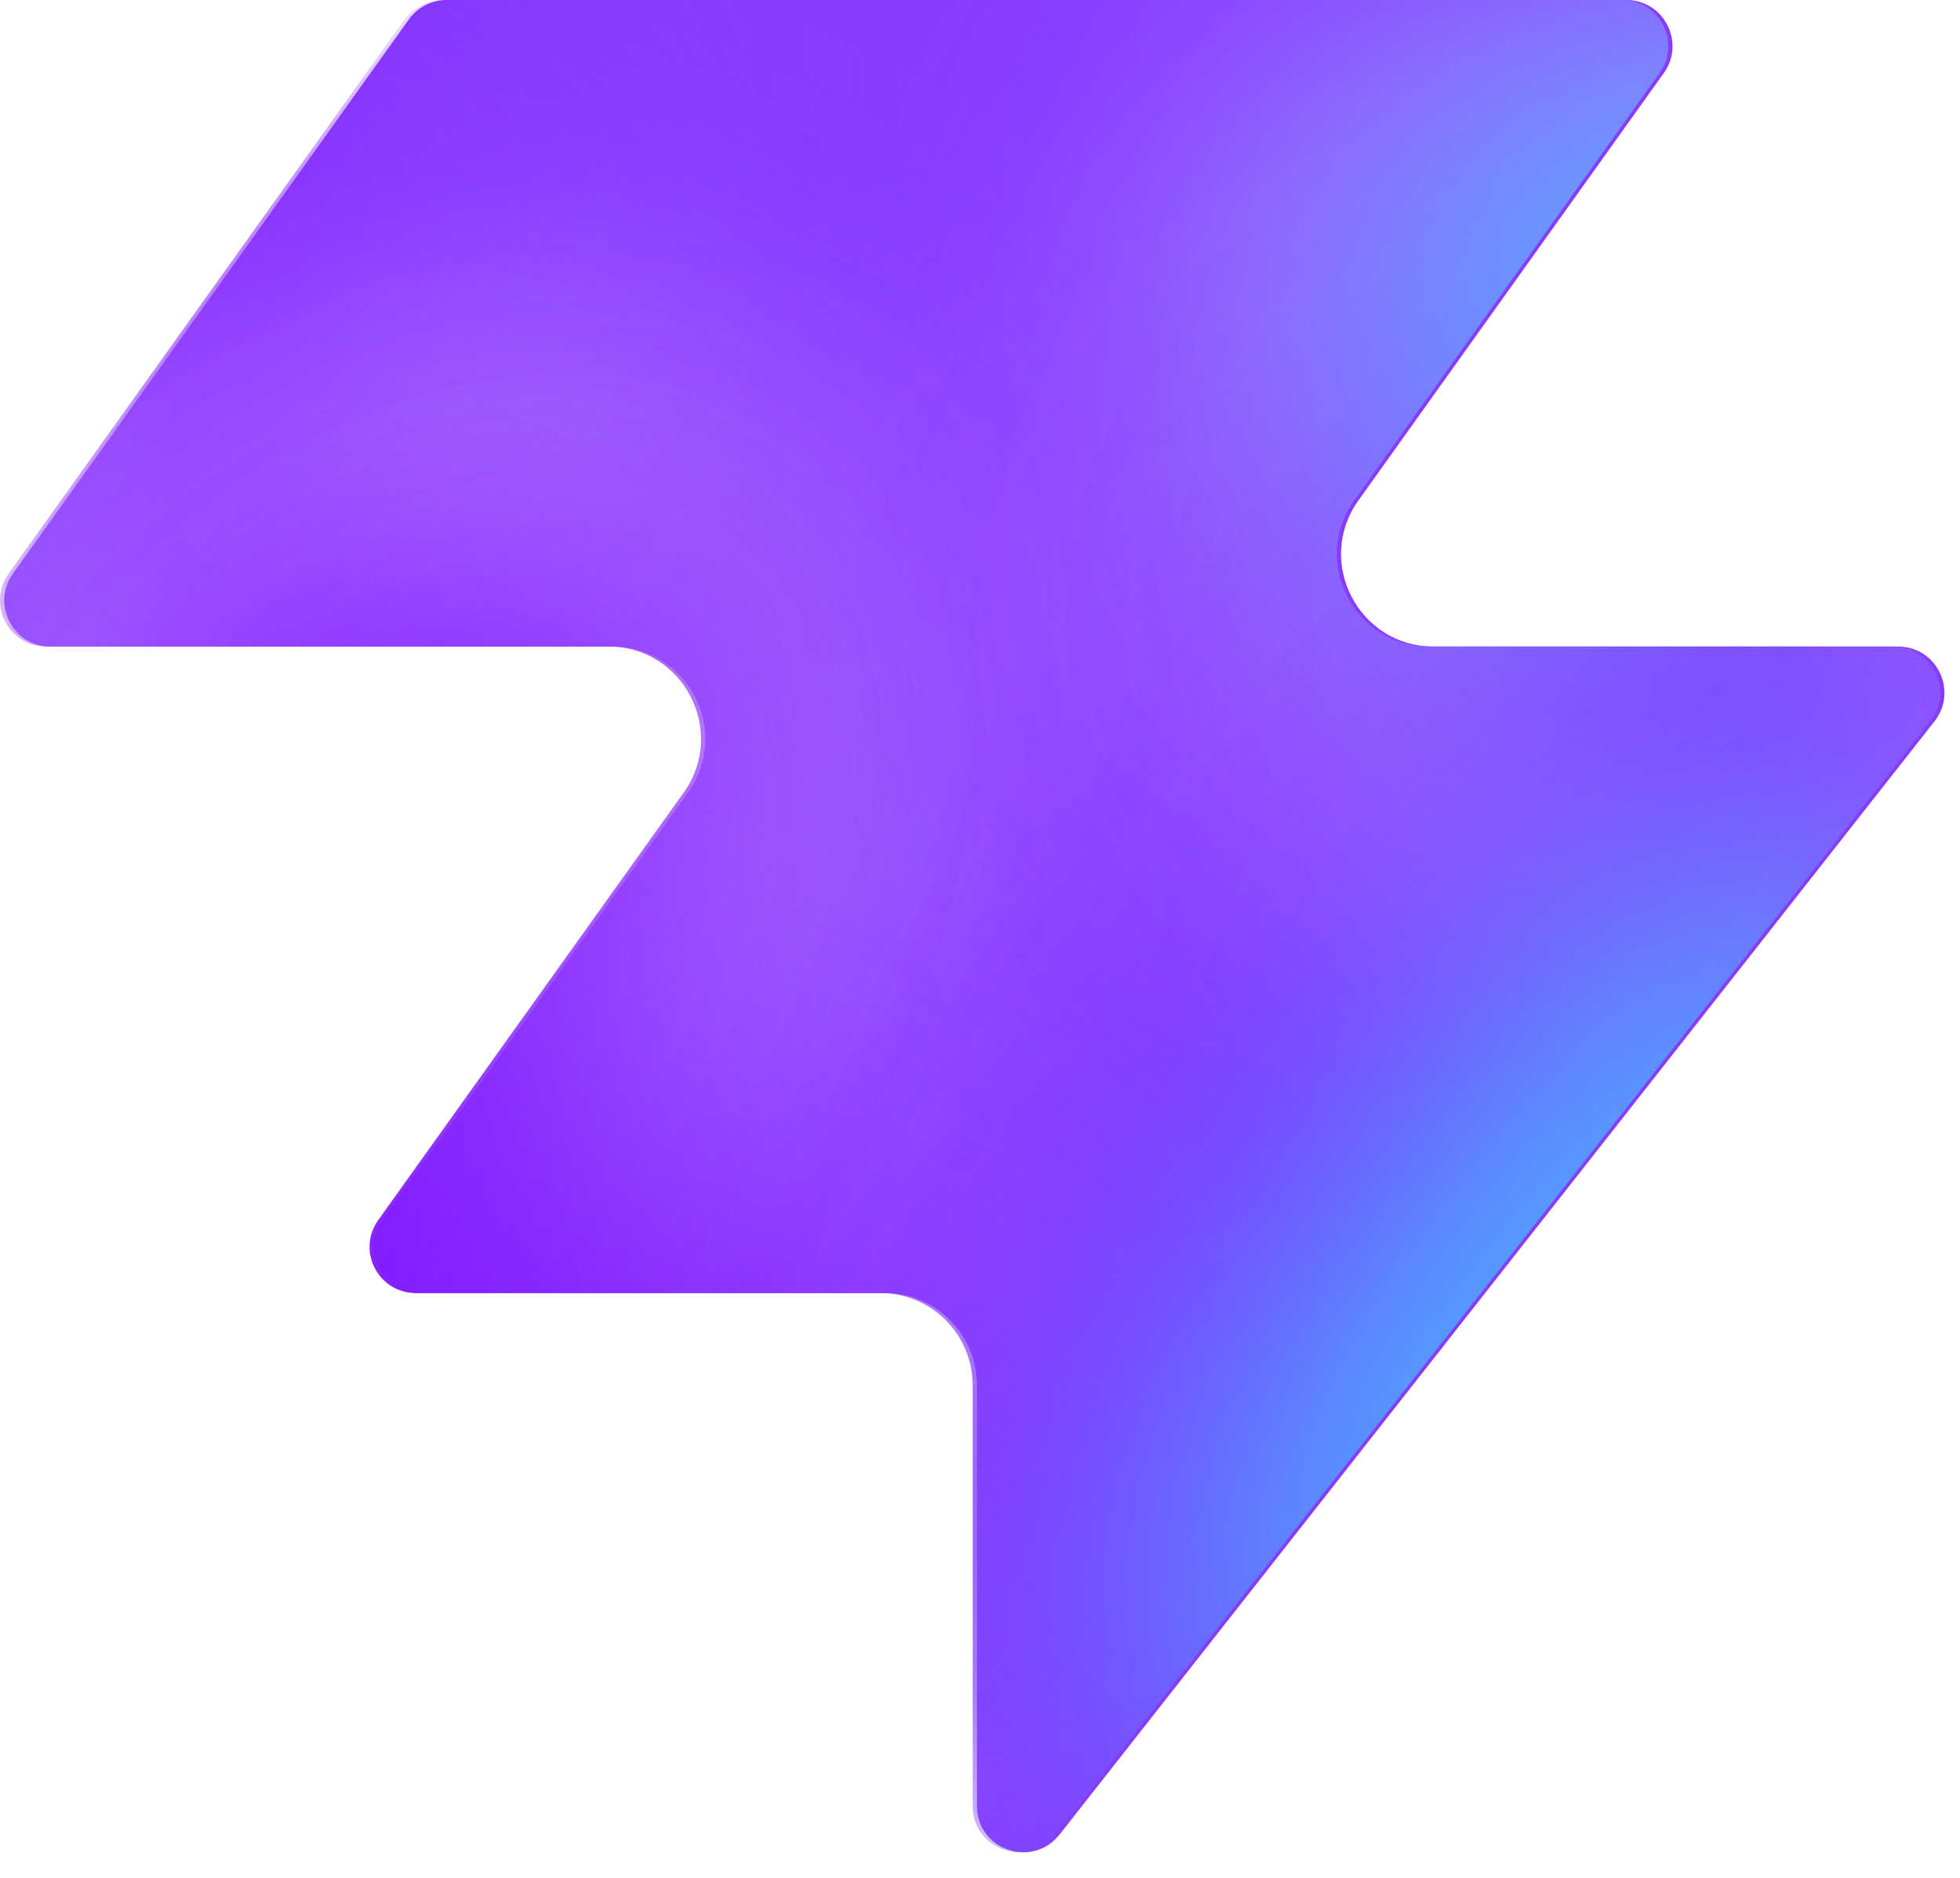
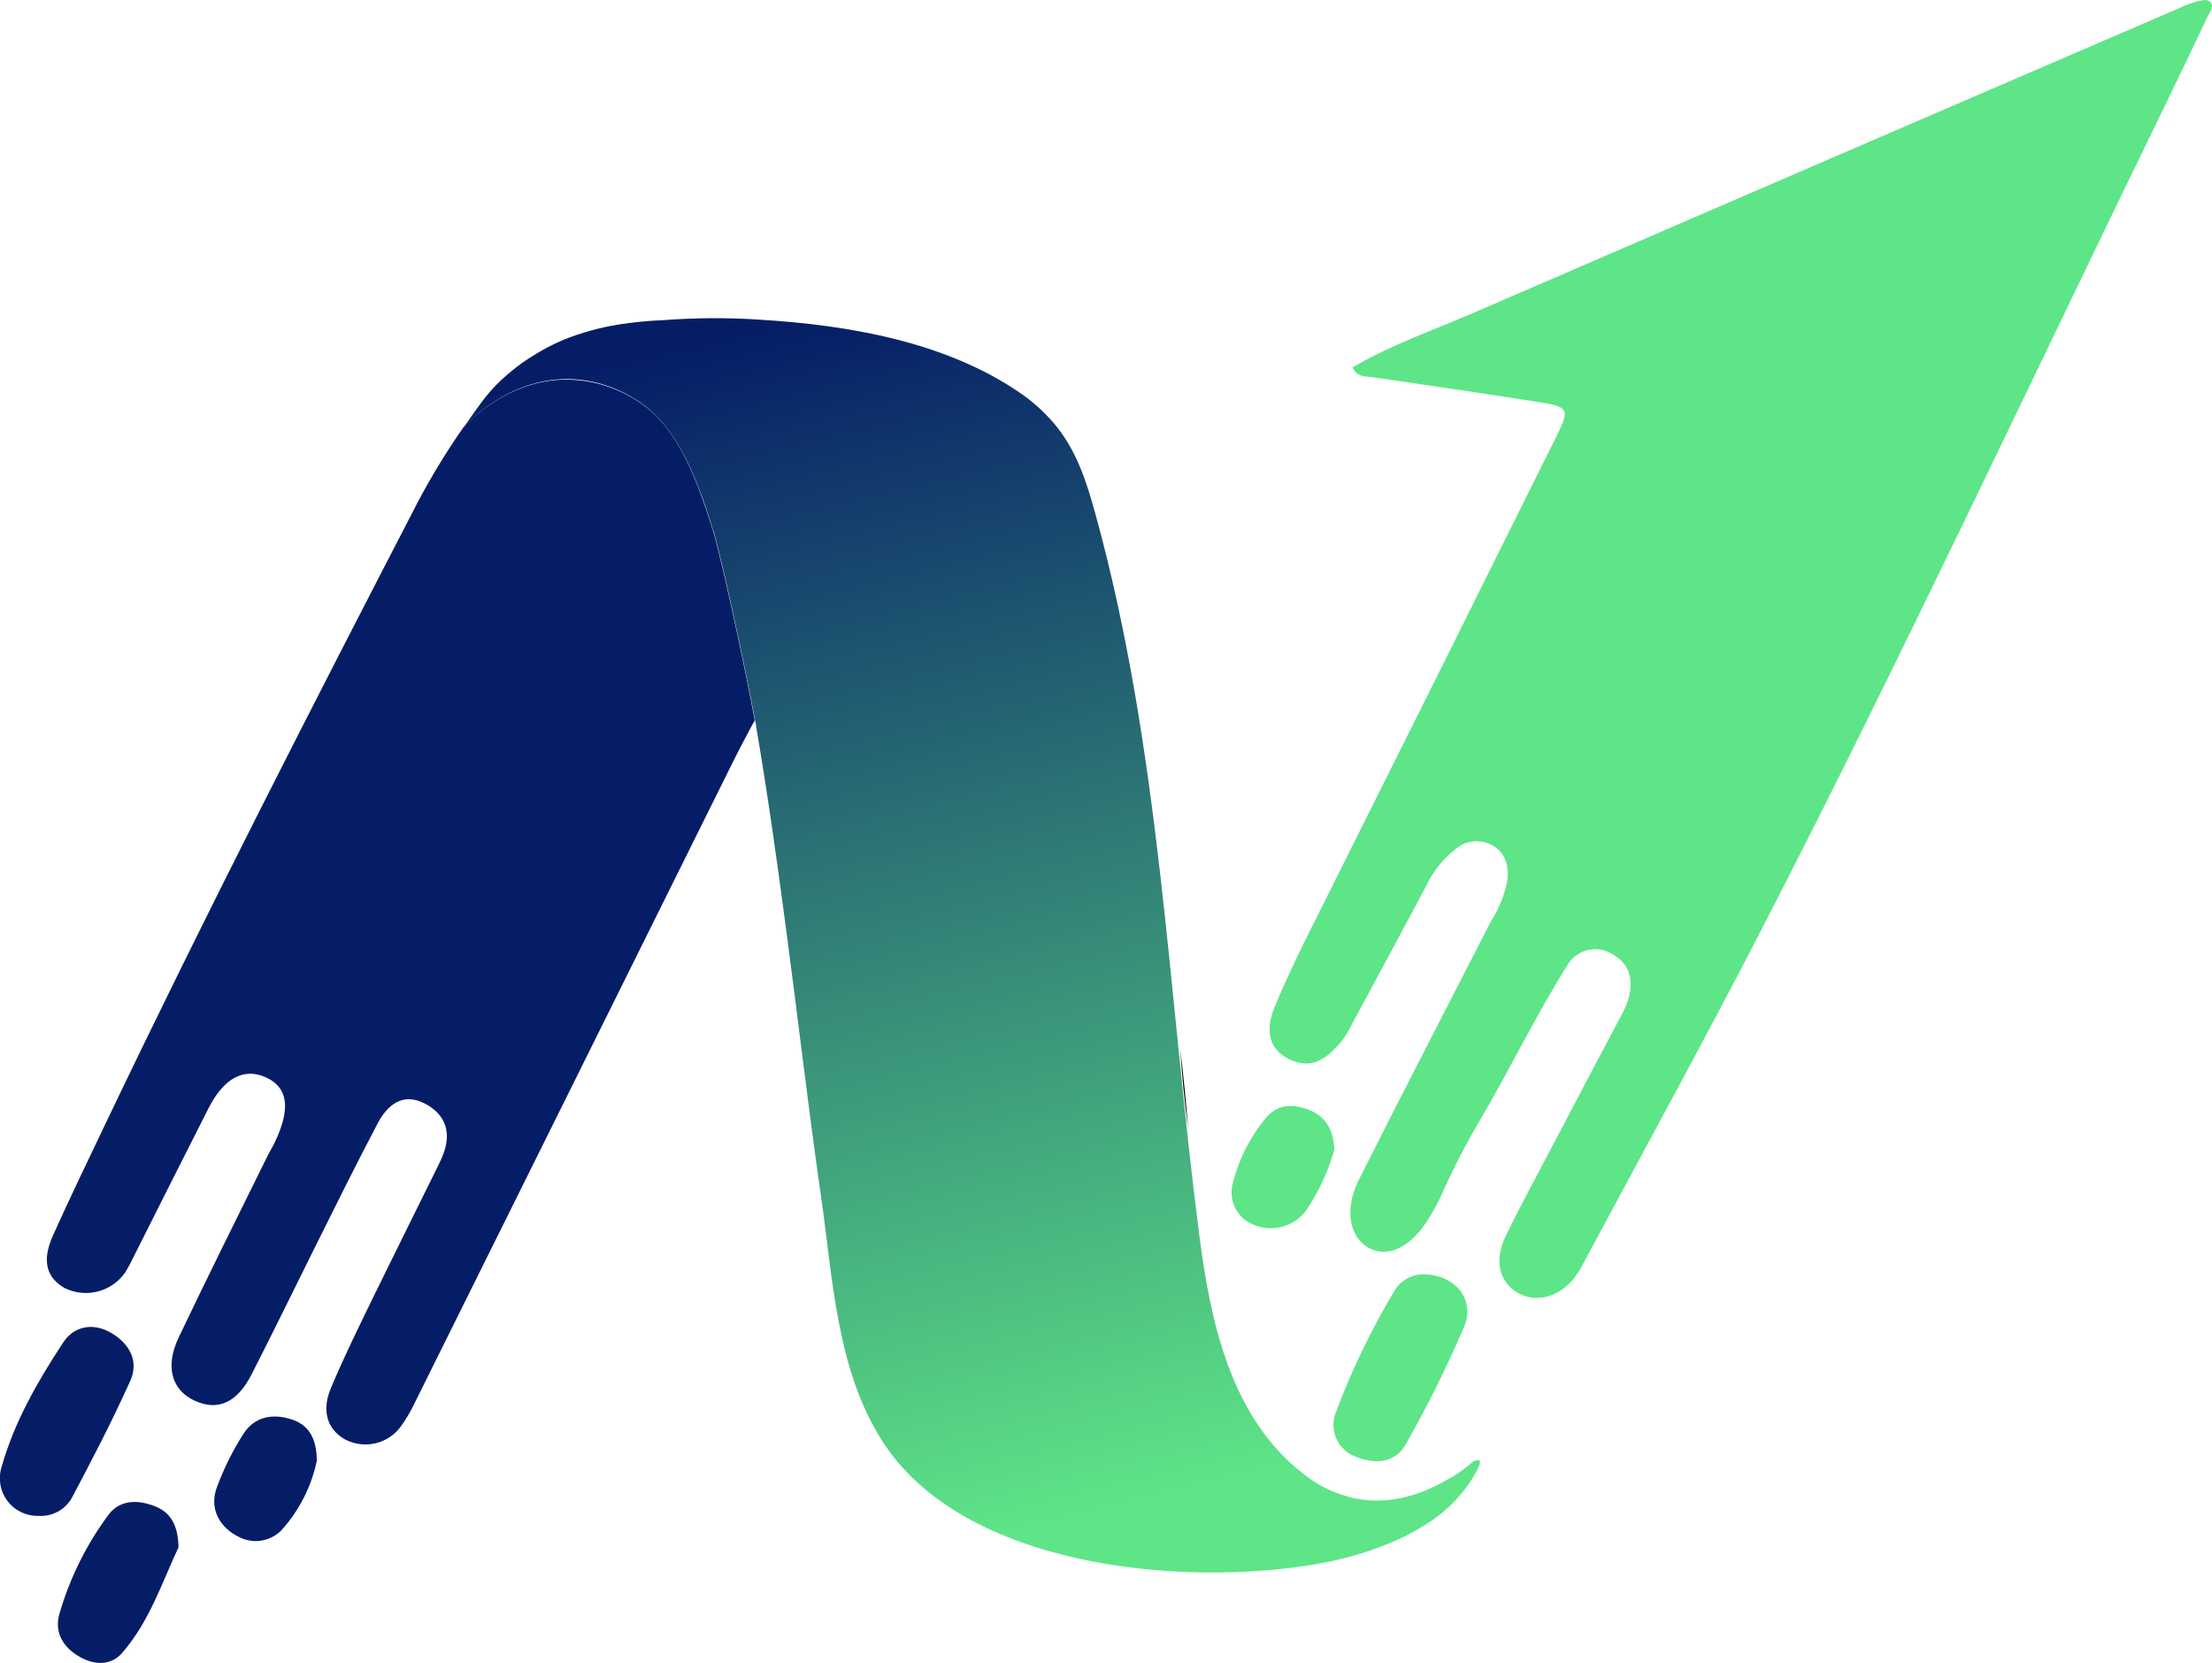
- <svg xmlns="http://www.w3.org/2000/svg" width="48" height="46" fill="none" viewBox="0 0 48 46">
-   <path fill="#863bff" d="M25.946 44.938c-.664.845-2.021.375-2.021-.698V33.937a2.26 2.26 0 0 0-2.262-2.262H10.287c-.92 0-1.456-1.04-.92-1.788l7.48-10.471c1.07-1.497 0-3.578-1.842-3.578H1.237c-.92 0-1.456-1.04-.92-1.788L10.013.474c.214-.297.556-.474.92-.474h28.894c.92 0 1.456 1.04.92 1.788l-7.48 10.471c-1.07 1.498 0 3.579 1.842 3.579h11.377c.943 0 1.473 1.088.89 1.83L25.947 44.94z" style="fill:#863bff;fill:color(display-p3 .525 .23 1);fill-opacity:1" />
-   <mask id="a" width="48" height="46" x="0" y="0" maskUnits="userSpaceOnUse" style="mask-type:alpha">
-     <path fill="#000" d="M25.842 44.938c-.664.844-2.021.375-2.021-.698V33.937a2.26 2.26 0 0 0-2.262-2.262H10.183c-.92 0-1.456-1.04-.92-1.788l7.48-10.471c1.07-1.498 0-3.579-1.842-3.579H1.133c-.92 0-1.456-1.04-.92-1.787L9.91.473c.214-.297.556-.474.92-.474h28.894c.92 0 1.456 1.04.92 1.788l-7.48 10.471c-1.07 1.498 0 3.578 1.842 3.578h11.377c.943 0 1.473 1.088.89 1.832L25.843 44.94z" style="fill:#000;fill-opacity:1" />
-   </mask>
-   <g mask="url(#a)">
-     <g filter="url(#b)">
-       <ellipse cx="5.508" cy="14.704" fill="#ede6ff" rx="5.508" ry="14.704" style="fill:#ede6ff;fill:color(display-p3 .927 .903 1);fill-opacity:1" transform="matrix(.00324 1 1 -.00324 -4.47 31.516)" />
-     </g>
-     <g filter="url(#c)">
-       <ellipse cx="10.399" cy="29.851" fill="#ede6ff" rx="10.399" ry="29.851" style="fill:#ede6ff;fill:color(display-p3 .927 .903 1);fill-opacity:1" transform="matrix(.00324 1 1 -.00324 -39.328 7.883)" />
-     </g>
-     <g filter="url(#d)">
-       <ellipse cx="5.508" cy="30.487" fill="#7e14ff" rx="5.508" ry="30.487" style="fill:#7e14ff;fill:color(display-p3 .492 .077 1);fill-opacity:1" transform="rotate(89.814 -25.913 -14.639)scale(1 -1)" />
-     </g>
-     <g filter="url(#e)">
-       <ellipse cx="5.508" cy="30.599" fill="#7e14ff" rx="5.508" ry="30.599" style="fill:#7e14ff;fill:color(display-p3 .492 .077 1);fill-opacity:1" transform="rotate(89.814 -32.644 -3.334)scale(1 -1)" />
-     </g>
-     <g filter="url(#f)">
-       <ellipse cx="5.508" cy="30.599" fill="#7e14ff" rx="5.508" ry="30.599" style="fill:#7e14ff;fill:color(display-p3 .492 .077 1);fill-opacity:1" transform="matrix(.00324 1 1 -.00324 -34.34 30.47)" />
-     </g>
-     <g filter="url(#g)">
-       <ellipse cx="14.072" cy="22.078" fill="#ede6ff" rx="14.072" ry="22.078" style="fill:#ede6ff;fill:color(display-p3 .927 .903 1);fill-opacity:1" transform="rotate(93.35 24.506 48.493)scale(-1 1)" />
-     </g>
-     <g filter="url(#h)">
-       <ellipse cx="3.47" cy="21.501" fill="#7e14ff" rx="3.47" ry="21.501" style="fill:#7e14ff;fill:color(display-p3 .492 .077 1);fill-opacity:1" transform="rotate(89.009 28.708 47.59)scale(-1 1)" />
-     </g>
-     <g filter="url(#i)">
-       <ellipse cx="3.47" cy="21.501" fill="#7e14ff" rx="3.47" ry="21.501" style="fill:#7e14ff;fill:color(display-p3 .492 .077 1);fill-opacity:1" transform="rotate(89.009 28.708 47.59)scale(-1 1)" />
-     </g>
-     <g filter="url(#j)">
-       <ellipse cx=".387" cy="8.972" fill="#7e14ff" rx="4.407" ry="29.108" style="fill:#7e14ff;fill:color(display-p3 .492 .077 1);fill-opacity:1" transform="rotate(39.51 .387 8.972)" />
-     </g>
-     <g filter="url(#k)">
-       <ellipse cx="47.523" cy="-6.092" fill="#7e14ff" rx="4.407" ry="29.108" style="fill:#7e14ff;fill:color(display-p3 .492 .077 1);fill-opacity:1" transform="rotate(37.892 47.523 -6.092)" />
-     </g>
-     <g filter="url(#l)">
-       <ellipse cx="41.412" cy="6.333" fill="#47bfff" rx="5.971" ry="9.665" style="fill:#47bfff;fill:color(display-p3 .28 .748 1);fill-opacity:1" transform="rotate(37.892 41.412 6.333)" />
-     </g>
-     <g filter="url(#m)">
-       <ellipse cx="-1.879" cy="38.332" fill="#7e14ff" rx="4.407" ry="29.108" style="fill:#7e14ff;fill:color(display-p3 .492 .077 1);fill-opacity:1" transform="rotate(37.892 -1.88 38.332)" />
-     </g>
-     <g filter="url(#n)">
-       <ellipse cx="-1.879" cy="38.332" fill="#7e14ff" rx="4.407" ry="29.108" style="fill:#7e14ff;fill:color(display-p3 .492 .077 1);fill-opacity:1" transform="rotate(37.892 -1.88 38.332)" />
-     </g>
-     <g filter="url(#o)">
-       <ellipse cx="35.651" cy="29.907" fill="#7e14ff" rx="4.407" ry="29.108" style="fill:#7e14ff;fill:color(display-p3 .492 .077 1);fill-opacity:1" transform="rotate(37.892 35.651 29.907)" />
-     </g>
-     <g filter="url(#p)">
-       <ellipse cx="38.418" cy="32.4" fill="#47bfff" rx="5.971" ry="15.297" style="fill:#47bfff;fill:color(display-p3 .28 .748 1);fill-opacity:1" transform="rotate(37.892 38.418 32.4)" />
+ <svg xmlns="http://www.w3.org/2000/svg" viewBox="0 0 276.44 207.76">
+   <defs>
+     <style>.cls-1{fill:url(#linear-gradient);}.cls-2{fill:#051d67;}.cls-3{fill:#5ee587;}</style>
+     <linearGradient id="linear-gradient" x1="102.26" y1="39.14" x2="138.57" y2="188.71" gradientUnits="userSpaceOnUse">
+       <stop offset="0" stop-color="#051d67" />
+       <stop offset="1" stop-color="#5ee587" />
+     </linearGradient>
+   </defs>
+   <g id="Layer_2" data-name="Layer 2">
+     <g id="Layer_1-2" data-name="Layer 1">
+       <path d="M147.49,131c.23,3.39.55,6.75,1,10.07C148.22,137.75,147.91,134.39,147.49,131Z" transform="translate(0 0)" />
+       <path class="cls-1" d="M182.82,186.38a18.3,18.3,0,0,1-4,3.67,28.39,28.39,0,0,1-5.54,2.9,42.44,42.44,0,0,1-8.46,2.41c-16.88,3-44.41.55-54.56-15.32-5.76-9-6.18-20.44-7.67-30.69-.79-5.48-1.51-11-2.2-16.47s-1.38-11-2.12-16.56c-1.13-8.53-2.32-17.06-3.77-25.54,0-.22-.08-.47-.14-.78h0c-.82-4.5-3.62-18-5.08-23.23,0-.17-.1-.33-.14-.48S89,66,89,65.84c-.49-1.53-1-3.19-1.67-4.85-1.46-3.78-3.43-7.58-6.38-10a16.42,16.42,0,0,0-8.61-3.56C64.5,46.66,59,52.22,58,53.34c0,0,0,0,0,0l0,0h0c.77-1.15,1.47-2.11,2-2.84s.93-1.23,1.46-1.82a23,23,0,0,1,2.53-2.37,22,22,0,0,1,2.62-1.86,25.62,25.62,0,0,1,3.83-2,32,32,0,0,1,6.71-1.88A48,48,0,0,1,82.89,40a84.2,84.2,0,0,1,12.2-.05c10.94.67,22.94,2.74,32.19,9a21.55,21.55,0,0,1,4.39,3.89c2.82,3.29,4.09,7.25,5.22,11.35,8.14,29.49,9.08,60,13,90.21,1.39,10.74,3.92,22.72,13,29.74a15.5,15.5,0,0,0,2.46,1.62,15,15,0,0,0,3.11,1.23,13.48,13.48,0,0,0,2.94.47,14.79,14.79,0,0,0,3.17-.2,16.39,16.39,0,0,0,3.05-.84c.74-.27,1.34-.56,1.77-.76.79-.39,1.36-.74,1.86-1s.77-.48,1.29-.83,1.08-.82,1.44-1.12.76-.37.93-.21C185.25,182.74,184,184.92,182.82,186.38Z" transform="translate(0 0)" />
+       <path class="cls-2" d="M94.32,90h0c-.4.73-1,1.84-1.6,3,0,0-.58,1.09-1.13,2.21q-19.87,40-39.73,80a19.34,19.34,0,0,1-1.76,3,5.48,5.48,0,0,1-7,1.62c-2.44-1.39-2.81-3.88-1.76-6.37,1.67-4,3.56-7.79,5.43-11.65,2.51-5.14,5.07-10.26,7.6-15.39.31-.63.64-1.27.91-1.93,1.23-2.89.46-5.28-2.26-6.65s-4.63.24-5.83,2.53c-2.72,5.16-5.31,10.4-7.91,15.62s-5.15,10.46-7.81,15.67c-1.83,3.6-4.23,4.66-7.12,3.35s-3.77-4.27-2-7.95c3.59-7.53,7.31-15,11-22.47.31-.64.7-1.25,1-1.89,2-4.2,1.65-6.82-1.08-8.08s-5.28,0-7.25,3.92q-4.68,9.24-9.34,18.52a19.61,19.61,0,0,1-1,1.87,6,6,0,0,1-7.6,2c-2.78-1.59-2.56-4.1-1.47-6.55,2.15-4.79,4.44-9.51,6.69-14.23C25.8,114,39,88.25,52.3,62.56a88.52,88.52,0,0,1,5.6-9.15l0,0s0,0,0,0c1-1.12,6.53-6.68,14.34-5.91A16.42,16.42,0,0,1,80.92,51c3,2.42,4.92,6.22,6.38,10,.64,1.66,1.18,3.32,1.67,4.85,0,.14.09.28.13.44s.09.31.14.48C90.7,72,93.5,85.49,94.32,90Z" transform="translate(0 0)" />
+       <path class="cls-2" d="M4.8,189.39a4.7,4.7,0,0,1-4.59-6.15c1.59-5.61,4.51-10.69,7.7-15.53,1.34-2.05,3.75-2.5,6-1.17s3.5,3.5,2.36,6c-2.25,5-4.75,9.81-7.3,14.62A4.45,4.45,0,0,1,4.8,189.39Z" transform="translate(0 0)" />
+       <path class="cls-2" d="M22.31,193.32c-2,4.22-3.59,9.24-7.07,13.22-1.37,1.56-3.4,1.53-5.27.47-2.1-1.19-3.2-3.08-2.55-5.36a38.89,38.89,0,0,1,6.12-12.37c1.42-1.94,3.72-1.94,5.87-1.07C21.38,189,22.25,190.62,22.31,193.32Z" transform="translate(0 0)" />
+       <path class="cls-2" d="M39.59,182.52a18.71,18.71,0,0,1-4.4,8.65,4.52,4.52,0,0,1-5.18.93c-2.61-1.21-3.91-3.65-2.89-6.33a34.91,34.91,0,0,1,3.33-6.67c1.4-2.15,3.71-2.52,6-1.76C38.65,178.05,39.58,179.79,39.59,182.52Z" transform="translate(0 0)" />
+       <path class="cls-3" d="M276.06.12c-.36-.26-1.12,0-1.66.1a14.24,14.24,0,0,0-2,.77q-44.11,19-88.22,38.08c-5.07,2.2-10.34,4-15.16,6.84.67,1.32,1.74,1.1,2.63,1.23,6.83,1,13.66,2,20.48,3.07,4,.62,4.1.85,2.31,4.45q-14.7,29.6-29.48,59.13c-2,3.95-3.94,7.89-5.64,11.95-1,2.42-1.16,5.07,1.68,6.54s4.8,0,6.55-2.05a11.17,11.17,0,0,0,1.32-2.11q4.68-8.64,9.3-17.31a12.74,12.74,0,0,1,3.72-4.72,4.06,4.06,0,0,1,4.68-.44c1.67,1,2,2.62,1.81,4.35a14.15,14.15,0,0,1-2,5c-5.53,10.81-11.13,21.59-16.58,32.44-1.89,3.77-1.11,7.34,1.46,8.57,2.42,1.17,5.27-.36,7.43-4a24.52,24.52,0,0,0,1.5-2.82,92.82,92.82,0,0,1,4.86-9.4c3.69-6.26,6.87-12.91,10.77-19.09a4,4,0,0,1,5.62-1.52c2.37,1.29,2.75,3.43,2,5.84a14.11,14.11,0,0,1-1.05,2.27c-2.66,5-5.34,10.1-8,15.16-2.1,4-4.28,8-6.23,12-1.51,3.14-.72,5.91,1.7,7.17s5.48.27,7.32-2.56c.26-.4.48-.82.71-1.24,7.41-13.86,15-27.63,22.2-41.59,17.54-34,33.69-68.62,50.45-103,1.83-3.74,3.61-7.5,5.4-11.26C276.27,1.39,276.81.64,276.06.12Z" transform="translate(0 0)" />
+       <path class="cls-3" d="M169.44,182c2.45,1,4.94.81,6.28-1.61A146.53,146.53,0,0,0,183,165.69c1.35-3.29-1.08-6.35-4.91-6.47a4.2,4.2,0,0,0-3.66,1.79,92.28,92.28,0,0,0-7.44,15.33A4.23,4.23,0,0,0,169.44,182Z" transform="translate(0 0)" />
+       <path class="cls-3" d="M156.09,152.74a5.51,5.51,0,0,0,7.18-1.56,26.4,26.4,0,0,0,3.5-7.6c-.18-2.72-1.3-4.24-3.42-5-2-.72-3.81-.54-5.18,1.13a20.56,20.56,0,0,0-4.12,8.18A4.34,4.34,0,0,0,156.09,152.74Z" transform="translate(0 0)" />
    </g>
  </g>
-   <defs>
-     <filter id="b" width="60.045" height="41.654" x="-19.77" y="16.149" color-interpolation-filters="sRGB" filterUnits="userSpaceOnUse">
-       <feFlood flood-opacity="0" result="BackgroundImageFix" />
-       <feBlend in="SourceGraphic" in2="BackgroundImageFix" result="shape" />
-       <feGaussianBlur result="effect1_foregroundBlur_2002_17158" stdDeviation="7.659" />
-     </filter>
-     <filter id="c" width="90.34" height="51.437" x="-54.613" y="-7.533" color-interpolation-filters="sRGB" filterUnits="userSpaceOnUse">
-       <feFlood flood-opacity="0" result="BackgroundImageFix" />
-       <feBlend in="SourceGraphic" in2="BackgroundImageFix" result="shape" />
-       <feGaussianBlur result="effect1_foregroundBlur_2002_17158" stdDeviation="7.659" />
-     </filter>
-     <filter id="d" width="79.355" height="29.4" x="-49.64" y="2.03" color-interpolation-filters="sRGB" filterUnits="userSpaceOnUse">
-       <feFlood flood-opacity="0" result="BackgroundImageFix" />
-       <feBlend in="SourceGraphic" in2="BackgroundImageFix" result="shape" />
-       <feGaussianBlur result="effect1_foregroundBlur_2002_17158" stdDeviation="4.596" />
-     </filter>
-     <filter id="e" width="79.579" height="29.4" x="-45.045" y="20.029" color-interpolation-filters="sRGB" filterUnits="userSpaceOnUse">
-       <feFlood flood-opacity="0" result="BackgroundImageFix" />
-       <feBlend in="SourceGraphic" in2="BackgroundImageFix" result="shape" />
-       <feGaussianBlur result="effect1_foregroundBlur_2002_17158" stdDeviation="4.596" />
-     </filter>
-     <filter id="f" width="79.579" height="29.4" x="-43.513" y="21.178" color-interpolation-filters="sRGB" filterUnits="userSpaceOnUse">
-       <feFlood flood-opacity="0" result="BackgroundImageFix" />
-       <feBlend in="SourceGraphic" in2="BackgroundImageFix" result="shape" />
-       <feGaussianBlur result="effect1_foregroundBlur_2002_17158" stdDeviation="4.596" />
-     </filter>
-     <filter id="g" width="74.749" height="58.852" x="15.756" y="-17.901" color-interpolation-filters="sRGB" filterUnits="userSpaceOnUse">
-       <feFlood flood-opacity="0" result="BackgroundImageFix" />
-       <feBlend in="SourceGraphic" in2="BackgroundImageFix" result="shape" />
-       <feGaussianBlur result="effect1_foregroundBlur_2002_17158" stdDeviation="7.659" />
-     </filter>
-     <filter id="h" width="61.377" height="25.362" x="23.548" y="2.284" color-interpolation-filters="sRGB" filterUnits="userSpaceOnUse">
-       <feFlood flood-opacity="0" result="BackgroundImageFix" />
-       <feBlend in="SourceGraphic" in2="BackgroundImageFix" result="shape" />
-       <feGaussianBlur result="effect1_foregroundBlur_2002_17158" stdDeviation="4.596" />
-     </filter>
-     <filter id="i" width="61.377" height="25.362" x="23.548" y="2.284" color-interpolation-filters="sRGB" filterUnits="userSpaceOnUse">
-       <feFlood flood-opacity="0" result="BackgroundImageFix" />
-       <feBlend in="SourceGraphic" in2="BackgroundImageFix" result="shape" />
-       <feGaussianBlur result="effect1_foregroundBlur_2002_17158" stdDeviation="4.596" />
-     </filter>
-     <filter id="j" width="56.045" height="63.649" x="-27.636" y="-22.853" color-interpolation-filters="sRGB" filterUnits="userSpaceOnUse">
-       <feFlood flood-opacity="0" result="BackgroundImageFix" />
-       <feBlend in="SourceGraphic" in2="BackgroundImageFix" result="shape" />
-       <feGaussianBlur result="effect1_foregroundBlur_2002_17158" stdDeviation="4.596" />
-     </filter>
-     <filter id="k" width="54.814" height="64.646" x="20.116" y="-38.415" color-interpolation-filters="sRGB" filterUnits="userSpaceOnUse">
-       <feFlood flood-opacity="0" result="BackgroundImageFix" />
-       <feBlend in="SourceGraphic" in2="BackgroundImageFix" result="shape" />
-       <feGaussianBlur result="effect1_foregroundBlur_2002_17158" stdDeviation="4.596" />
-     </filter>
-     <filter id="l" width="33.541" height="35.313" x="24.641" y="-11.323" color-interpolation-filters="sRGB" filterUnits="userSpaceOnUse">
-       <feFlood flood-opacity="0" result="BackgroundImageFix" />
-       <feBlend in="SourceGraphic" in2="BackgroundImageFix" result="shape" />
-       <feGaussianBlur result="effect1_foregroundBlur_2002_17158" stdDeviation="4.596" />
-     </filter>
-     <filter id="m" width="54.814" height="64.646" x="-29.286" y="6.009" color-interpolation-filters="sRGB" filterUnits="userSpaceOnUse">
-       <feFlood flood-opacity="0" result="BackgroundImageFix" />
-       <feBlend in="SourceGraphic" in2="BackgroundImageFix" result="shape" />
-       <feGaussianBlur result="effect1_foregroundBlur_2002_17158" stdDeviation="4.596" />
-     </filter>
-     <filter id="n" width="54.814" height="64.646" x="-29.286" y="6.009" color-interpolation-filters="sRGB" filterUnits="userSpaceOnUse">
-       <feFlood flood-opacity="0" result="BackgroundImageFix" />
-       <feBlend in="SourceGraphic" in2="BackgroundImageFix" result="shape" />
-       <feGaussianBlur result="effect1_foregroundBlur_2002_17158" stdDeviation="4.596" />
-     </filter>
-     <filter id="o" width="54.814" height="64.646" x="8.244" y="-2.416" color-interpolation-filters="sRGB" filterUnits="userSpaceOnUse">
-       <feFlood flood-opacity="0" result="BackgroundImageFix" />
-       <feBlend in="SourceGraphic" in2="BackgroundImageFix" result="shape" />
-       <feGaussianBlur result="effect1_foregroundBlur_2002_17158" stdDeviation="4.596" />
-     </filter>
-     <filter id="p" width="39.409" height="43.623" x="18.713" y="10.588" color-interpolation-filters="sRGB" filterUnits="userSpaceOnUse">
-       <feFlood flood-opacity="0" result="BackgroundImageFix" />
-       <feBlend in="SourceGraphic" in2="BackgroundImageFix" result="shape" />
-       <feGaussianBlur result="effect1_foregroundBlur_2002_17158" stdDeviation="4.596" />
-     </filter>
-   </defs>
</svg>
